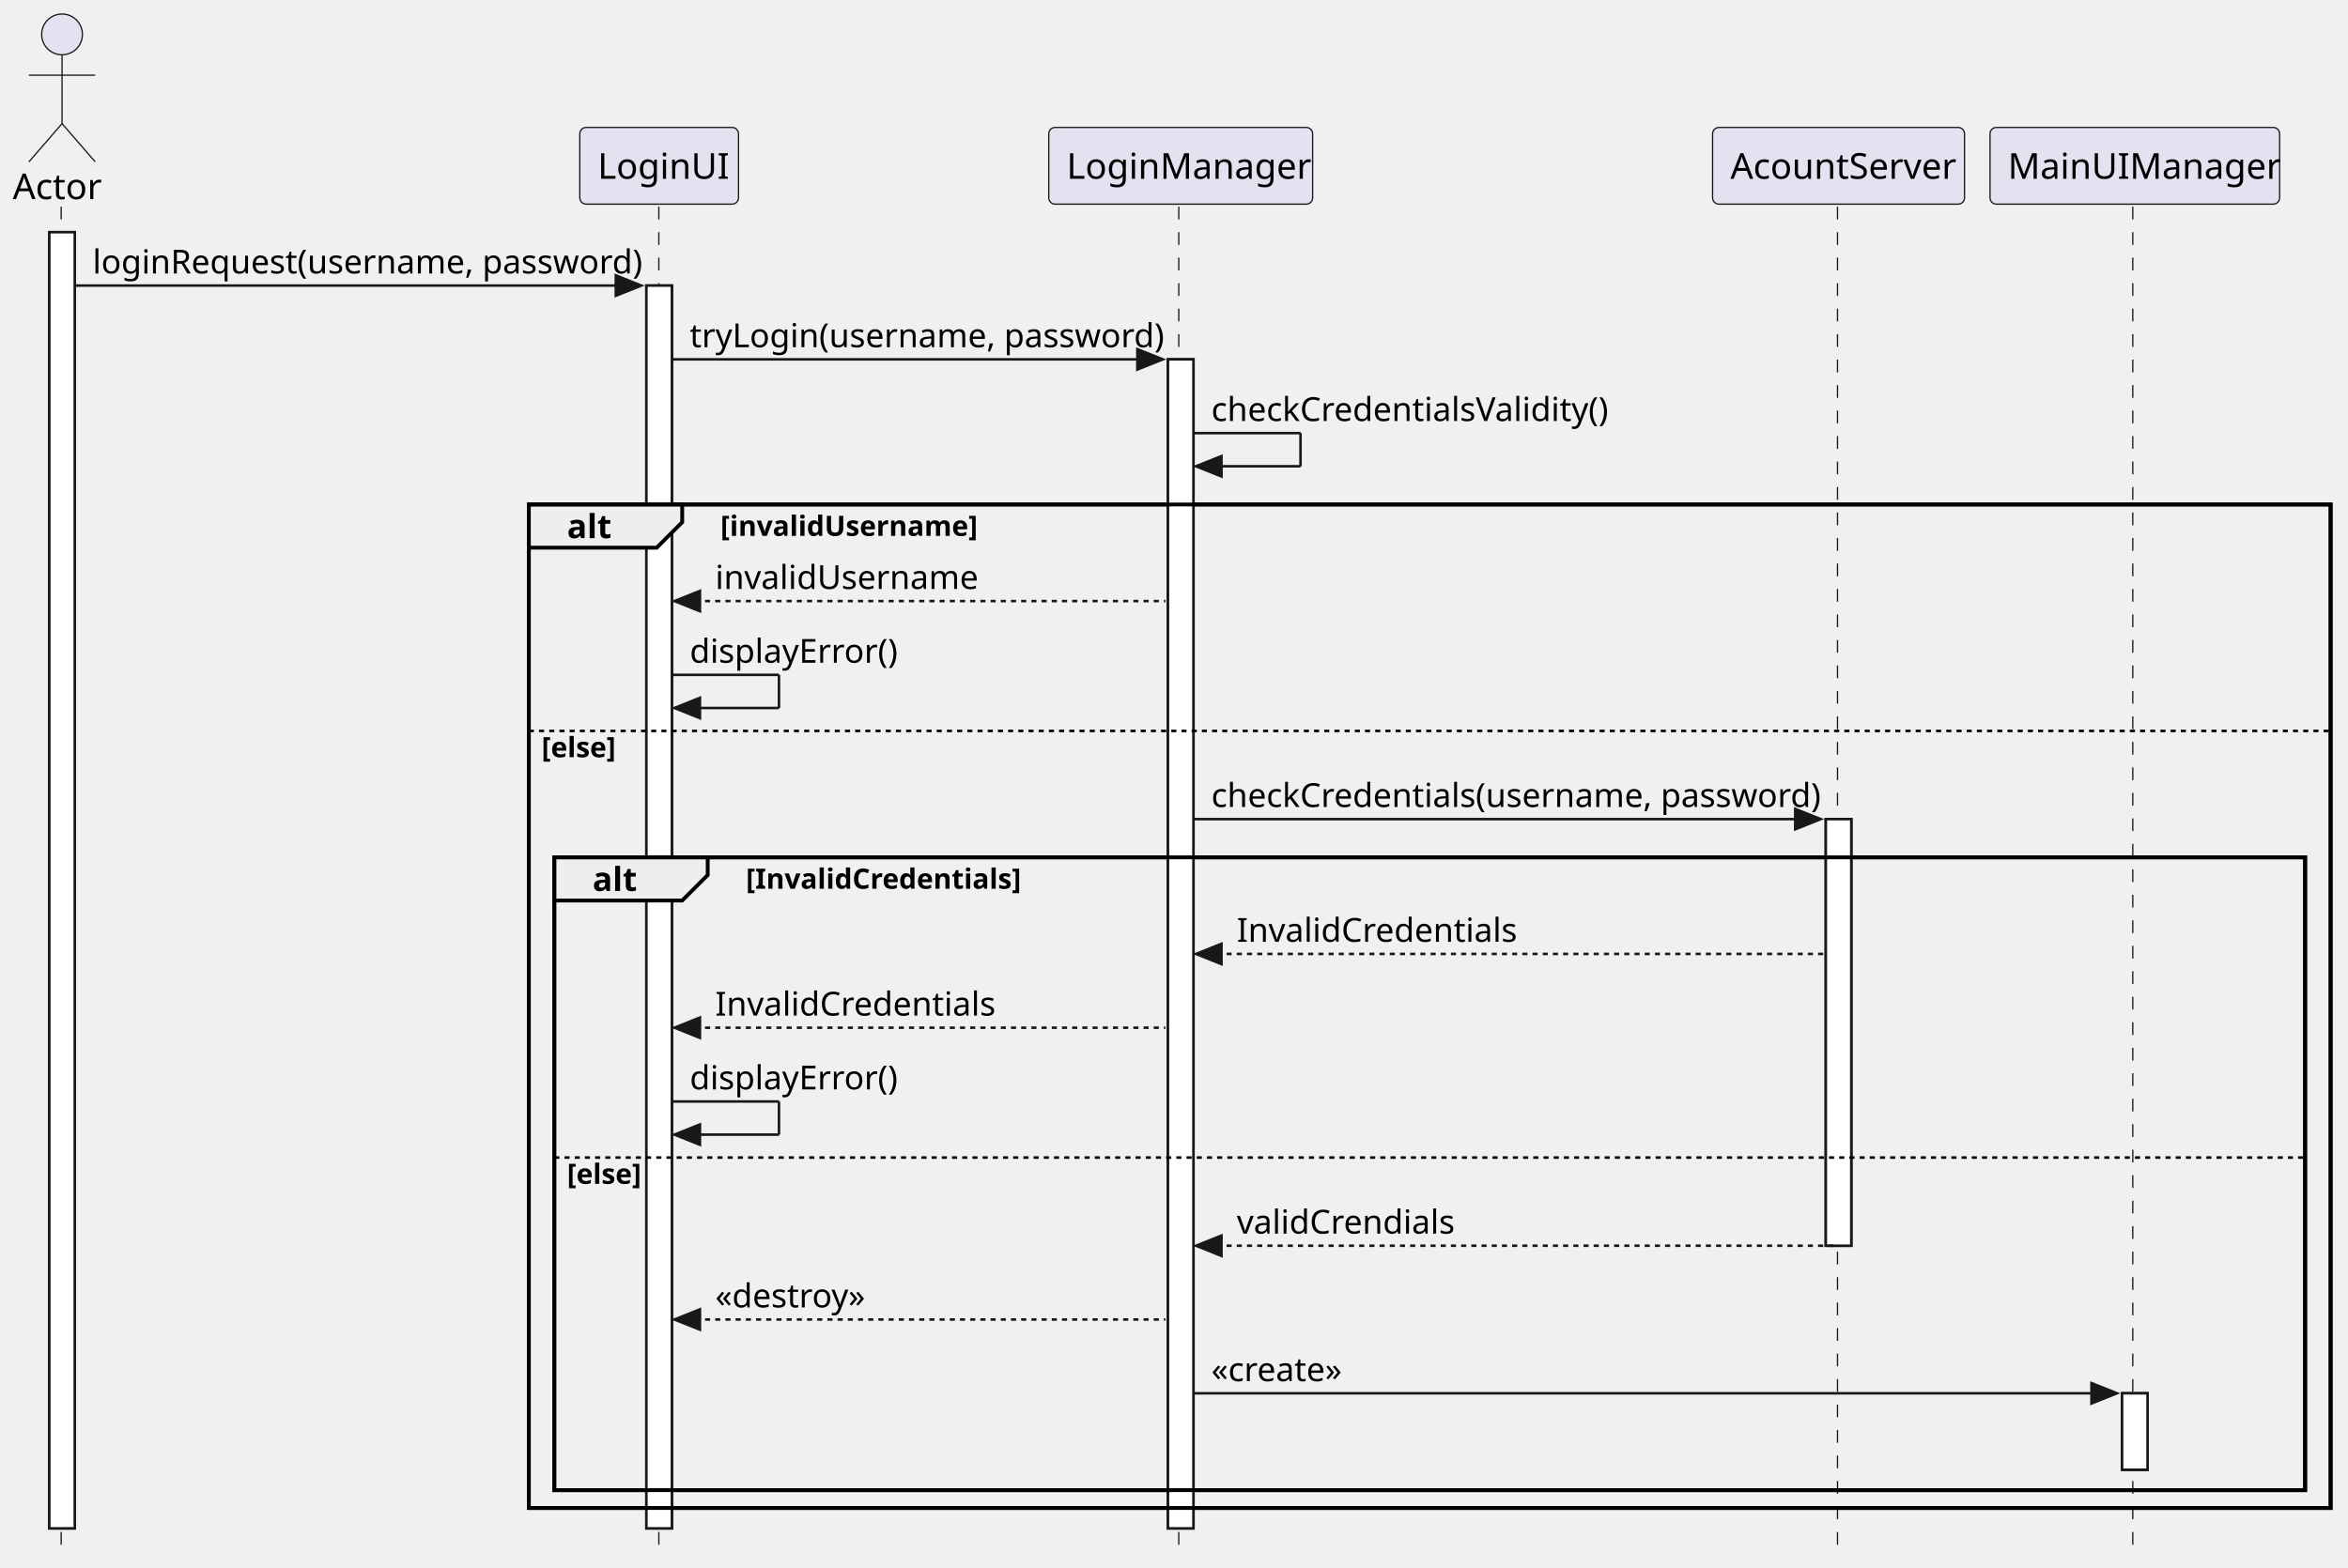
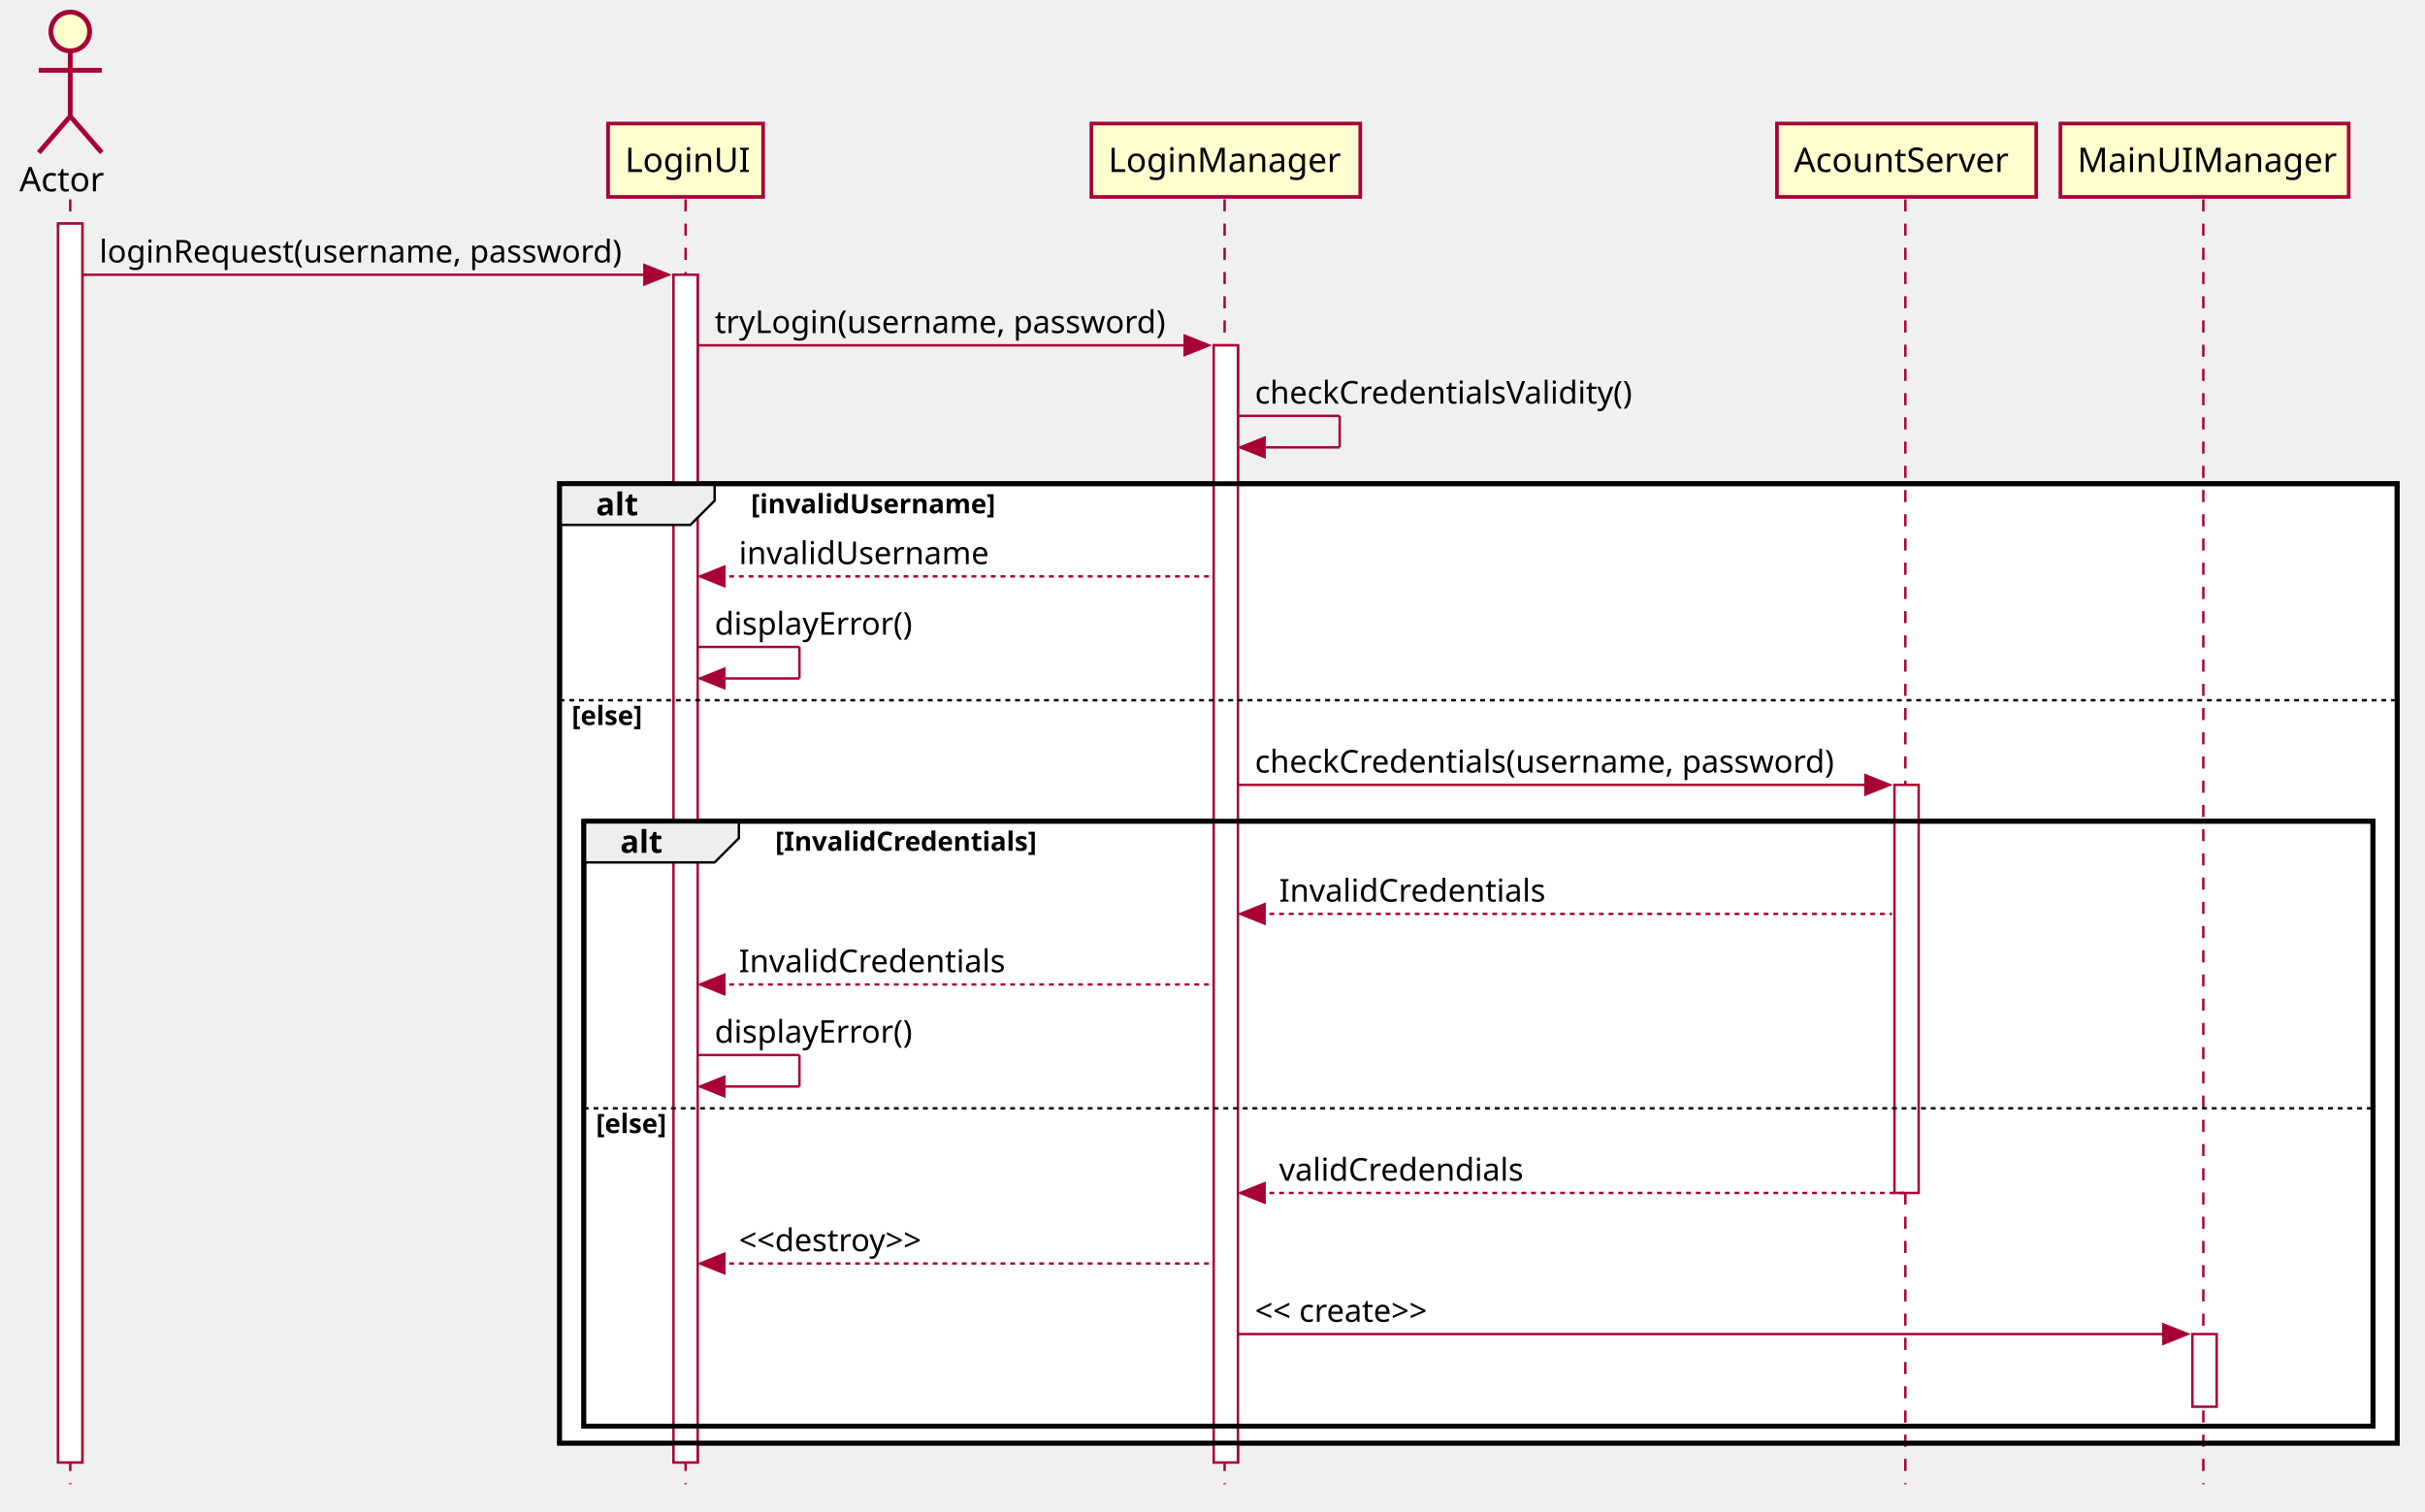
- <svg xmlns="http://www.w3.org/2000/svg" contentStyleType="text/css" height="615px" preserveAspectRatio="none" style="width:921px;height:615px;background:#FFFFFF;" version="1.1" viewBox="0 0 921 615" width="921px" zoomAndPan="magnify">
+ <svg xmlns="http://www.w3.org/2000/svg" contentScriptType="application/ecmascript" contentStyleType="text/css" height="624px" preserveAspectRatio="none" style="width:1001px;height:624px;" version="1.1" viewBox="0 0 1001 624" width="1001px" zoomAndPan="magnify">
  <defs />
  <g>
-     <rect fill="#FFFFFF" height="508.58" style="stroke:#181818;stroke-width:1;" width="10" x="19.338" y="91.099" />
-     <rect fill="#FFFFFF" height="487.631" style="stroke:#181818;stroke-width:1;" width="10" x="253.551" y="112.047" />
-     <rect fill="#FFFFFF" height="458.683" style="stroke:#181818;stroke-width:1;" width="10" x="458.127" y="140.996" />
-     <rect fill="#FFFFFF" height="167.393" style="stroke:#181818;stroke-width:1;" width="10" x="716.17" y="321.389" />
-     <rect fill="#FFFFFF" height="30" style="stroke:#181818;stroke-width:1;" width="10" x="832.38" y="546.679" />
-     <rect fill="none" height="393.734" style="stroke:#000000;stroke-width:1.5;" width="706.756" x="207.424" y="197.945" />
-     <rect fill="none" height="248.29" style="stroke:#000000;stroke-width:1.5;" width="686.756" x="217.424" y="336.389" />
-     <line style="stroke:#181818;stroke-width:0.5;stroke-dasharray:5.0,5.0;" x1="24" x2="24" y1="81.099" y2="608.679" />
-     <line style="stroke:#181818;stroke-width:0.5;stroke-dasharray:5.0,5.0;" x1="258.424" x2="258.424" y1="81.099" y2="608.679" />
-     <line style="stroke:#181818;stroke-width:0.5;stroke-dasharray:5.0,5.0;" x1="462.373" x2="462.373" y1="81.099" y2="608.679" />
-     <line style="stroke:#181818;stroke-width:0.5;stroke-dasharray:5.0,5.0;" x1="720.76" x2="720.76" y1="81.099" y2="608.679" />
-     <line style="stroke:#181818;stroke-width:0.5;stroke-dasharray:5.0,5.0;" x1="836.58" x2="836.58" y1="81.099" y2="608.679" />
-     <text fill="#000000" font-family="sans-serif" font-size="14" lengthAdjust="spacing" textLength="32.676" x="5" y="78.132">Actor</text>
-     <ellipse cx="24.338" cy="13.5" fill="#E2E2F0" rx="8" ry="8" style="stroke:#181818;stroke-width:0.5;" />
-     <path d="M24.338,21.5 L24.338,48.5 M11.338,29.5 L37.338,29.5 M24.338,48.5 L11.338,63.5 M24.338,48.5 L37.338,63.5 " fill="none" style="stroke:#181818;stroke-width:0.5;" />
-     <rect fill="#E2E2F0" height="30.099" rx="2.5" ry="2.5" style="stroke:#181818;stroke-width:0.5;" width="62.255" x="227.424" y="50" />
-     <text fill="#000000" font-family="sans-serif" font-size="14" lengthAdjust="spacing" textLength="48.255" x="234.424" y="70.132">LoginUI</text>
-     <rect fill="#E2E2F0" height="30.099" rx="2.5" ry="2.5" style="stroke:#181818;stroke-width:0.5;" width="103.51" x="411.373" y="50" />
-     <text fill="#000000" font-family="sans-serif" font-size="14" lengthAdjust="spacing" textLength="89.51" x="418.373" y="70.132">LoginManager</text>
-     <rect fill="#E2E2F0" height="30.099" rx="2.5" ry="2.5" style="stroke:#181818;stroke-width:0.5;" width="98.82" x="671.76" y="50" />
-     <text fill="#000000" font-family="sans-serif" font-size="14" lengthAdjust="spacing" textLength="84.82" x="678.76" y="70.132">AcountServer</text>
-     <rect fill="#E2E2F0" height="30.099" rx="2.5" ry="2.5" style="stroke:#181818;stroke-width:0.5;" width="113.6" x="780.58" y="50" />
-     <text fill="#000000" font-family="sans-serif" font-size="14" lengthAdjust="spacing" textLength="99.6" x="787.58" y="70.132">MainUIManager</text>
-     <rect fill="#FFFFFF" height="508.58" style="stroke:#181818;stroke-width:1;" width="10" x="19.338" y="91.099" />
-     <rect fill="#FFFFFF" height="487.631" style="stroke:#181818;stroke-width:1;" width="10" x="253.551" y="112.047" />
-     <rect fill="#FFFFFF" height="458.683" style="stroke:#181818;stroke-width:1;" width="10" x="458.127" y="140.996" />
-     <rect fill="#FFFFFF" height="167.393" style="stroke:#181818;stroke-width:1;" width="10" x="716.17" y="321.389" />
-     <rect fill="#FFFFFF" height="30" style="stroke:#181818;stroke-width:1;" width="10" x="832.38" y="546.679" />
-     <polygon fill="#181818" points="241.551,108.047,251.551,112.047,241.551,116.047" style="stroke:#181818;stroke-width:1;" />
-     <line style="stroke:#181818;stroke-width:1;" x1="29.338" x2="247.551" y1="112.047" y2="112.047" />
-     <text fill="#000000" font-family="sans-serif" font-size="13" lengthAdjust="spacing" textLength="205.213" x="36.338" y="107.293">loginRequest(username, password)</text>
-     <polygon fill="#181818" points="446.127,136.996,456.127,140.996,446.127,144.996" style="stroke:#181818;stroke-width:1;" />
-     <line style="stroke:#181818;stroke-width:1;" x1="263.551" x2="452.127" y1="140.996" y2="140.996" />
-     <text fill="#000000" font-family="sans-serif" font-size="13" lengthAdjust="spacing" textLength="175.576" x="270.551" y="136.241">tryLogin(username, password)</text>
-     <line style="stroke:#181818;stroke-width:1;" x1="468.127" x2="510.127" y1="169.945" y2="169.945" />
-     <line style="stroke:#181818;stroke-width:1;" x1="510.127" x2="510.127" y1="169.945" y2="182.945" />
-     <line style="stroke:#181818;stroke-width:1;" x1="469.127" x2="510.127" y1="182.945" y2="182.945" />
-     <polygon fill="#181818" points="479.127,178.945,469.127,182.945,479.127,186.945" style="stroke:#181818;stroke-width:1;" />
-     <text fill="#000000" font-family="sans-serif" font-size="13" lengthAdjust="spacing" textLength="150.281" x="475.127" y="165.19">checkCredentialsValidity()</text>
-     <path d="M207.424,197.945 L267.595,197.945 L267.595,204.894 L257.595,214.894 L207.424,214.894 L207.424,197.945 " fill="#EEEEEE" style="stroke:#000000;stroke-width:1.5;" />
-     <rect fill="none" height="393.734" style="stroke:#000000;stroke-width:1.5;" width="706.756" x="207.424" y="197.945" />
-     <text fill="#000000" font-family="sans-serif" font-size="13" font-weight="bold" lengthAdjust="spacing" textLength="15.171" x="222.424" y="211.139">alt</text>
-     <text fill="#000000" font-family="sans-serif" font-size="11" font-weight="bold" lengthAdjust="spacing" textLength="95.364" x="282.595" y="210.263">[invalidUsername]</text>
-     <polygon fill="#181818" points="274.551,231.842,264.551,235.842,274.551,239.842" style="stroke:#181818;stroke-width:1;" />
-     <line style="stroke:#181818;stroke-width:1;stroke-dasharray:2.0,2.0;" x1="268.551" x2="457.127" y1="235.842" y2="235.842" />
-     <text fill="#000000" font-family="sans-serif" font-size="13" lengthAdjust="spacing" textLength="96.821" x="280.551" y="231.087">invalidUsername</text>
-     <line style="stroke:#181818;stroke-width:1;" x1="263.551" x2="305.551" y1="264.791" y2="264.791" />
-     <line style="stroke:#181818;stroke-width:1;" x1="305.551" x2="305.551" y1="264.791" y2="277.791" />
-     <line style="stroke:#181818;stroke-width:1;" x1="264.551" x2="305.551" y1="277.791" y2="277.791" />
-     <polygon fill="#181818" points="274.551,273.791,264.551,277.791,274.551,281.791" style="stroke:#181818;stroke-width:1;" />
-     <text fill="#000000" font-family="sans-serif" font-size="13" lengthAdjust="spacing" textLength="78.013" x="270.551" y="260.036">displayError()</text>
-     <line style="stroke:#000000;stroke-width:1;stroke-dasharray:2.0,2.0;" x1="207.424" x2="914.18" y1="286.791" y2="286.791" />
-     <text fill="#000000" font-family="sans-serif" font-size="11" font-weight="bold" lengthAdjust="spacing" textLength="28.735" x="212.424" y="297.109">[else]</text>
-     <polygon fill="#181818" points="704.17,317.389,714.17,321.389,704.17,325.389" style="stroke:#181818;stroke-width:1;" />
-     <line style="stroke:#181818;stroke-width:1;" x1="468.127" x2="710.17" y1="321.389" y2="321.389" />
-     <text fill="#000000" font-family="sans-serif" font-size="13" lengthAdjust="spacing" textLength="229.042" x="475.127" y="316.634">checkCredentials(username, password)</text>
-     <path d="M217.424,336.389 L277.595,336.389 L277.595,343.337 L267.595,353.337 L217.424,353.337 L217.424,336.389 " fill="#EEEEEE" style="stroke:#000000;stroke-width:1.5;" />
-     <rect fill="none" height="248.29" style="stroke:#000000;stroke-width:1.5;" width="686.756" x="217.424" y="336.389" />
-     <text fill="#000000" font-family="sans-serif" font-size="13" font-weight="bold" lengthAdjust="spacing" textLength="15.171" x="232.424" y="349.582">alt</text>
-     <text fill="#000000" font-family="sans-serif" font-size="11" font-weight="bold" lengthAdjust="spacing" textLength="102.078" x="292.595" y="348.707">[InvalidCredentials]</text>
-     <polygon fill="#181818" points="479.127,370.286,469.127,374.286,479.127,378.286" style="stroke:#181818;stroke-width:1;" />
-     <line style="stroke:#181818;stroke-width:1;stroke-dasharray:2.0,2.0;" x1="473.127" x2="715.17" y1="374.286" y2="374.286" />
-     <text fill="#000000" font-family="sans-serif" font-size="13" lengthAdjust="spacing" textLength="103.334" x="485.127" y="369.531">InvalidCredentials</text>
-     <polygon fill="#181818" points="274.551,399.235,264.551,403.235,274.551,407.235" style="stroke:#181818;stroke-width:1;" />
-     <line style="stroke:#181818;stroke-width:1;stroke-dasharray:2.0,2.0;" x1="268.551" x2="457.127" y1="403.235" y2="403.235" />
-     <text fill="#000000" font-family="sans-serif" font-size="13" lengthAdjust="spacing" textLength="103.334" x="280.551" y="398.48">InvalidCredentials</text>
-     <line style="stroke:#181818;stroke-width:1;" x1="263.551" x2="305.551" y1="432.184" y2="432.184" />
-     <line style="stroke:#181818;stroke-width:1;" x1="305.551" x2="305.551" y1="432.184" y2="445.184" />
-     <line style="stroke:#181818;stroke-width:1;" x1="264.551" x2="305.551" y1="445.184" y2="445.184" />
-     <polygon fill="#181818" points="274.551,441.184,264.551,445.184,274.551,449.184" style="stroke:#181818;stroke-width:1;" />
-     <text fill="#000000" font-family="sans-serif" font-size="13" lengthAdjust="spacing" textLength="78.013" x="270.551" y="427.429">displayError()</text>
-     <line style="stroke:#000000;stroke-width:1;stroke-dasharray:2.0,2.0;" x1="217.424" x2="904.18" y1="454.184" y2="454.184" />
-     <text fill="#000000" font-family="sans-serif" font-size="11" font-weight="bold" lengthAdjust="spacing" textLength="28.735" x="222.424" y="464.502">[else]</text>
-     <polygon fill="#181818" points="479.127,484.781,469.127,488.781,479.127,492.781" style="stroke:#181818;stroke-width:1;" />
-     <line style="stroke:#181818;stroke-width:1;stroke-dasharray:2.0,2.0;" x1="473.127" x2="720.17" y1="488.781" y2="488.781" />
-     <text fill="#000000" font-family="sans-serif" font-size="13" lengthAdjust="spacing" textLength="81.65" x="485.127" y="484.026">validCrendials</text>
-     <polygon fill="#181818" points="274.551,513.73,264.551,517.73,274.551,521.73" style="stroke:#181818;stroke-width:1;" />
-     <line style="stroke:#181818;stroke-width:1;stroke-dasharray:2.0,2.0;" x1="268.551" x2="457.127" y1="517.73" y2="517.73" />
-     <text fill="#000000" font-family="sans-serif" font-size="13" lengthAdjust="spacing" textLength="57.091" x="280.551" y="512.975">«destroy»</text>
-     <polygon fill="#181818" points="820.38,542.679,830.38,546.679,820.38,550.679" style="stroke:#181818;stroke-width:1;" />
-     <line style="stroke:#181818;stroke-width:1;" x1="468.127" x2="826.38" y1="546.679" y2="546.679" />
-     <text fill="#000000" font-family="sans-serif" font-size="13" lengthAdjust="spacing" textLength="50.591" x="475.127" y="541.924">«create»</text>
+     <rect fill="#FFFFFF" height="511.469" style="stroke: #A80036; stroke-width: 1.0;" width="10" x="24" y="92.297" />
+     <rect fill="#FFFFFF" height="490.336" style="stroke: #A80036; stroke-width: 1.0;" width="10" x="278" y="113.43" />
+     <rect fill="#FFFFFF" height="461.203" style="stroke: #A80036; stroke-width: 1.0;" width="10" x="501" y="142.562" />
+     <rect fill="#FFFFFF" height="168.469" style="stroke: #A80036; stroke-width: 1.0;" width="10" x="782" y="324.031" />
+     <rect fill="#FFFFFF" height="30" style="stroke: #A80036; stroke-width: 1.0;" width="10" x="905" y="550.766" />
+     <rect fill="#FFFFFF" height="396.07" style="stroke: #000000; stroke-width: 2.0;" width="758.5" x="231" y="199.695" />
+     <rect fill="#FFFFFF" height="307.672" style="stroke: none; stroke-width: 1.0;" width="758.5" x="231" y="288.094" />
+     <rect fill="#FFFFFF" height="249.734" style="stroke: #000000; stroke-width: 2.0;" width="738.5" x="241" y="339.031" />
+     <rect fill="#FFFFFF" height="132.203" style="stroke: none; stroke-width: 1.0;" width="738.5" x="241" y="456.562" />
+     <line style="stroke: #A80036; stroke-width: 1.0; stroke-dasharray: 5.0,5.0;" x1="29" x2="29" y1="82.297" y2="612.766" />
+     <line style="stroke: #A80036; stroke-width: 1.0; stroke-dasharray: 5.0,5.0;" x1="283" x2="283" y1="82.297" y2="612.766" />
+     <line style="stroke: #A80036; stroke-width: 1.0; stroke-dasharray: 5.0,5.0;" x1="505.5" x2="505.5" y1="82.297" y2="612.766" />
+     <line style="stroke: #A80036; stroke-width: 1.0; stroke-dasharray: 5.0,5.0;" x1="786.5" x2="786.5" y1="82.297" y2="612.766" />
+     <line style="stroke: #A80036; stroke-width: 1.0; stroke-dasharray: 5.0,5.0;" x1="909.5" x2="909.5" y1="82.297" y2="612.766" />
+     <text fill="#000000" font-family="sans-serif" font-size="14" lengthAdjust="spacingAndGlyphs" textLength="36" x="8" y="78.995">Actor</text>
+     <ellipse cx="29" cy="13" fill="#FEFECE" rx="8" ry="8" style="stroke: #A80036; stroke-width: 2.0;" />
+     <path d="M29,21 L29,48 M16,29 L42,29 M29,48 L16,63 M29,48 L42,63 " fill="none" style="stroke: #A80036; stroke-width: 2.0;" />
+     <rect fill="#FEFECE" height="30.297" style="stroke: #A80036; stroke-width: 1.5;" width="64" x="251" y="51" />
+     <text fill="#000000" font-family="sans-serif" font-size="14" lengthAdjust="spacingAndGlyphs" textLength="50" x="258" y="70.995">LoginUI</text>
+     <rect fill="#FEFECE" height="30.297" style="stroke: #A80036; stroke-width: 1.5;" width="111" x="450.5" y="51" />
+     <text fill="#000000" font-family="sans-serif" font-size="14" lengthAdjust="spacingAndGlyphs" textLength="97" x="457.5" y="70.995">LoginManager</text>
+     <rect fill="#FEFECE" height="30.297" style="stroke: #A80036; stroke-width: 1.5;" width="107" x="733.5" y="51" />
+     <text fill="#000000" font-family="sans-serif" font-size="14" lengthAdjust="spacingAndGlyphs" textLength="93" x="740.5" y="70.995">AcountServer</text>
+     <rect fill="#FEFECE" height="30.297" style="stroke: #A80036; stroke-width: 1.5;" width="119" x="850.5" y="51" />
+     <text fill="#000000" font-family="sans-serif" font-size="14" lengthAdjust="spacingAndGlyphs" textLength="105" x="857.5" y="70.995">MainUIManager</text>
+     <rect fill="#FFFFFF" height="511.469" style="stroke: #A80036; stroke-width: 1.0;" width="10" x="24" y="92.297" />
+     <rect fill="#FFFFFF" height="490.336" style="stroke: #A80036; stroke-width: 1.0;" width="10" x="278" y="113.43" />
+     <rect fill="#FFFFFF" height="461.203" style="stroke: #A80036; stroke-width: 1.0;" width="10" x="501" y="142.562" />
+     <rect fill="#FFFFFF" height="168.469" style="stroke: #A80036; stroke-width: 1.0;" width="10" x="782" y="324.031" />
+     <rect fill="#FFFFFF" height="30" style="stroke: #A80036; stroke-width: 1.0;" width="10" x="905" y="550.766" />
+     <polygon fill="#A80036" points="266,109.43,276,113.43,266,117.43" style="stroke: #A80036; stroke-width: 1.0;" />
+     <line style="stroke: #A80036; stroke-width: 1.0;" x1="34" x2="272" y1="113.43" y2="113.43" />
+     <text fill="#000000" font-family="sans-serif" font-size="13" lengthAdjust="spacingAndGlyphs" textLength="225" x="41" y="108.364">loginRequest(username, password)</text>
+     <polygon fill="#A80036" points="489,138.562,499,142.562,489,146.562" style="stroke: #A80036; stroke-width: 1.0;" />
+     <line style="stroke: #A80036; stroke-width: 1.0;" x1="288" x2="495" y1="142.562" y2="142.562" />
+     <text fill="#000000" font-family="sans-serif" font-size="13" lengthAdjust="spacingAndGlyphs" textLength="194" x="295" y="137.497">tryLogin(username, password)</text>
+     <line style="stroke: #A80036; stroke-width: 1.0;" x1="511" x2="553" y1="171.695" y2="171.695" />
+     <line style="stroke: #A80036; stroke-width: 1.0;" x1="553" x2="553" y1="171.695" y2="184.695" />
+     <line style="stroke: #A80036; stroke-width: 1.0;" x1="512" x2="553" y1="184.695" y2="184.695" />
+     <polygon fill="#A80036" points="522,180.695,512,184.695,522,188.695" style="stroke: #A80036; stroke-width: 1.0;" />
+     <text fill="#000000" font-family="sans-serif" font-size="13" lengthAdjust="spacingAndGlyphs" textLength="165" x="518" y="166.629">checkCredentialsValidity()</text>
+     <path d="M231,199.695 L295,199.695 L295,206.695 L285,216.695 L231,216.695 L231,199.695 " fill="#EEEEEE" style="stroke: #000000; stroke-width: 1.0;" />
+     <rect fill="none" height="396.07" style="stroke: #000000; stroke-width: 2.0;" width="758.5" x="231" y="199.695" />
+     <text fill="#000000" font-family="sans-serif" font-size="13" font-weight="bold" lengthAdjust="spacingAndGlyphs" textLength="19" x="246" y="212.762">alt</text>
+     <text fill="#000000" font-family="sans-serif" font-size="11" font-weight="bold" lengthAdjust="spacingAndGlyphs" textLength="117" x="310" y="211.906">[invalidUsername]</text>
+     <polygon fill="#A80036" points="299,233.961,289,237.961,299,241.961" style="stroke: #A80036; stroke-width: 1.0;" />
+     <line style="stroke: #A80036; stroke-width: 1.0; stroke-dasharray: 2.0,2.0;" x1="293" x2="500" y1="237.961" y2="237.961" />
+     <text fill="#000000" font-family="sans-serif" font-size="13" lengthAdjust="spacingAndGlyphs" textLength="107" x="305" y="232.895">invalidUsername</text>
+     <line style="stroke: #A80036; stroke-width: 1.0;" x1="288" x2="330" y1="267.094" y2="267.094" />
+     <line style="stroke: #A80036; stroke-width: 1.0;" x1="330" x2="330" y1="267.094" y2="280.094" />
+     <line style="stroke: #A80036; stroke-width: 1.0;" x1="289" x2="330" y1="280.094" y2="280.094" />
+     <polygon fill="#A80036" points="299,276.094,289,280.094,299,284.094" style="stroke: #A80036; stroke-width: 1.0;" />
+     <text fill="#000000" font-family="sans-serif" font-size="13" lengthAdjust="spacingAndGlyphs" textLength="85" x="295" y="262.028">displayError()</text>
+     <line style="stroke: #000000; stroke-width: 1.0; stroke-dasharray: 2.0,2.0;" x1="231" x2="989.5" y1="289.094" y2="289.094" />
+     <text fill="#000000" font-family="sans-serif" font-size="11" font-weight="bold" lengthAdjust="spacingAndGlyphs" textLength="37" x="236" y="299.304">[else]</text>
+     <polygon fill="#A80036" points="770,320.031,780,324.031,770,328.031" style="stroke: #A80036; stroke-width: 1.0;" />
+     <line style="stroke: #A80036; stroke-width: 1.0;" x1="511" x2="776" y1="324.031" y2="324.031" />
+     <text fill="#000000" font-family="sans-serif" font-size="13" lengthAdjust="spacingAndGlyphs" textLength="252" x="518" y="318.965">checkCredentials(username, password)</text>
+     <path d="M241,339.031 L305,339.031 L305,346.031 L295,356.031 L241,356.031 L241,339.031 " fill="#EEEEEE" style="stroke: #000000; stroke-width: 1.0;" />
+     <rect fill="none" height="249.734" style="stroke: #000000; stroke-width: 2.0;" width="738.5" x="241" y="339.031" />
+     <text fill="#000000" font-family="sans-serif" font-size="13" font-weight="bold" lengthAdjust="spacingAndGlyphs" textLength="19" x="256" y="352.098">alt</text>
+     <text fill="#000000" font-family="sans-serif" font-size="11" font-weight="bold" lengthAdjust="spacingAndGlyphs" textLength="127" x="320" y="351.242">[InvalidCredentials]</text>
+     <polygon fill="#A80036" points="522,373.297,512,377.297,522,381.297" style="stroke: #A80036; stroke-width: 1.0;" />
+     <line style="stroke: #A80036; stroke-width: 1.0; stroke-dasharray: 2.0,2.0;" x1="516" x2="781" y1="377.297" y2="377.297" />
+     <text fill="#000000" font-family="sans-serif" font-size="13" lengthAdjust="spacingAndGlyphs" textLength="112" x="528" y="372.231">InvalidCredentials</text>
+     <polygon fill="#A80036" points="299,402.43,289,406.43,299,410.43" style="stroke: #A80036; stroke-width: 1.0;" />
+     <line style="stroke: #A80036; stroke-width: 1.0; stroke-dasharray: 2.0,2.0;" x1="293" x2="500" y1="406.43" y2="406.43" />
+     <text fill="#000000" font-family="sans-serif" font-size="13" lengthAdjust="spacingAndGlyphs" textLength="112" x="305" y="401.364">InvalidCredentials</text>
+     <line style="stroke: #A80036; stroke-width: 1.0;" x1="288" x2="330" y1="435.562" y2="435.562" />
+     <line style="stroke: #A80036; stroke-width: 1.0;" x1="330" x2="330" y1="435.562" y2="448.562" />
+     <line style="stroke: #A80036; stroke-width: 1.0;" x1="289" x2="330" y1="448.562" y2="448.562" />
+     <polygon fill="#A80036" points="299,444.562,289,448.562,299,452.562" style="stroke: #A80036; stroke-width: 1.0;" />
+     <text fill="#000000" font-family="sans-serif" font-size="13" lengthAdjust="spacingAndGlyphs" textLength="85" x="295" y="430.497">displayError()</text>
+     <line style="stroke: #000000; stroke-width: 1.0; stroke-dasharray: 2.0,2.0;" x1="241" x2="979.5" y1="457.562" y2="457.562" />
+     <text fill="#000000" font-family="sans-serif" font-size="11" font-weight="bold" lengthAdjust="spacingAndGlyphs" textLength="37" x="246" y="467.773">[else]</text>
+     <polygon fill="#A80036" points="522,488.5,512,492.5,522,496.5" style="stroke: #A80036; stroke-width: 1.0;" />
+     <line style="stroke: #A80036; stroke-width: 1.0; stroke-dasharray: 2.0,2.0;" x1="516" x2="786" y1="492.5" y2="492.5" />
+     <text fill="#000000" font-family="sans-serif" font-size="13" lengthAdjust="spacingAndGlyphs" textLength="104" x="528" y="487.434">validCredendials</text>
+     <polygon fill="#A80036" points="299,517.633,289,521.633,299,525.633" style="stroke: #A80036; stroke-width: 1.0;" />
+     <line style="stroke: #A80036; stroke-width: 1.0; stroke-dasharray: 2.0,2.0;" x1="293" x2="500" y1="521.633" y2="521.633" />
+     <text fill="#000000" font-family="sans-serif" font-size="13" lengthAdjust="spacingAndGlyphs" textLength="92" x="305" y="516.567">&lt;&lt;destroy&gt;&gt;</text>
+     <polygon fill="#A80036" points="893,546.766,903,550.766,893,554.766" style="stroke: #A80036; stroke-width: 1.0;" />
+     <line style="stroke: #A80036; stroke-width: 1.0;" x1="511" x2="899" y1="550.766" y2="550.766" />
+     <text fill="#000000" font-family="sans-serif" font-size="13" lengthAdjust="spacingAndGlyphs" textLength="89" x="518" y="545.7">&lt;&lt; create&gt;&gt;</text>
  </g>
</svg>
